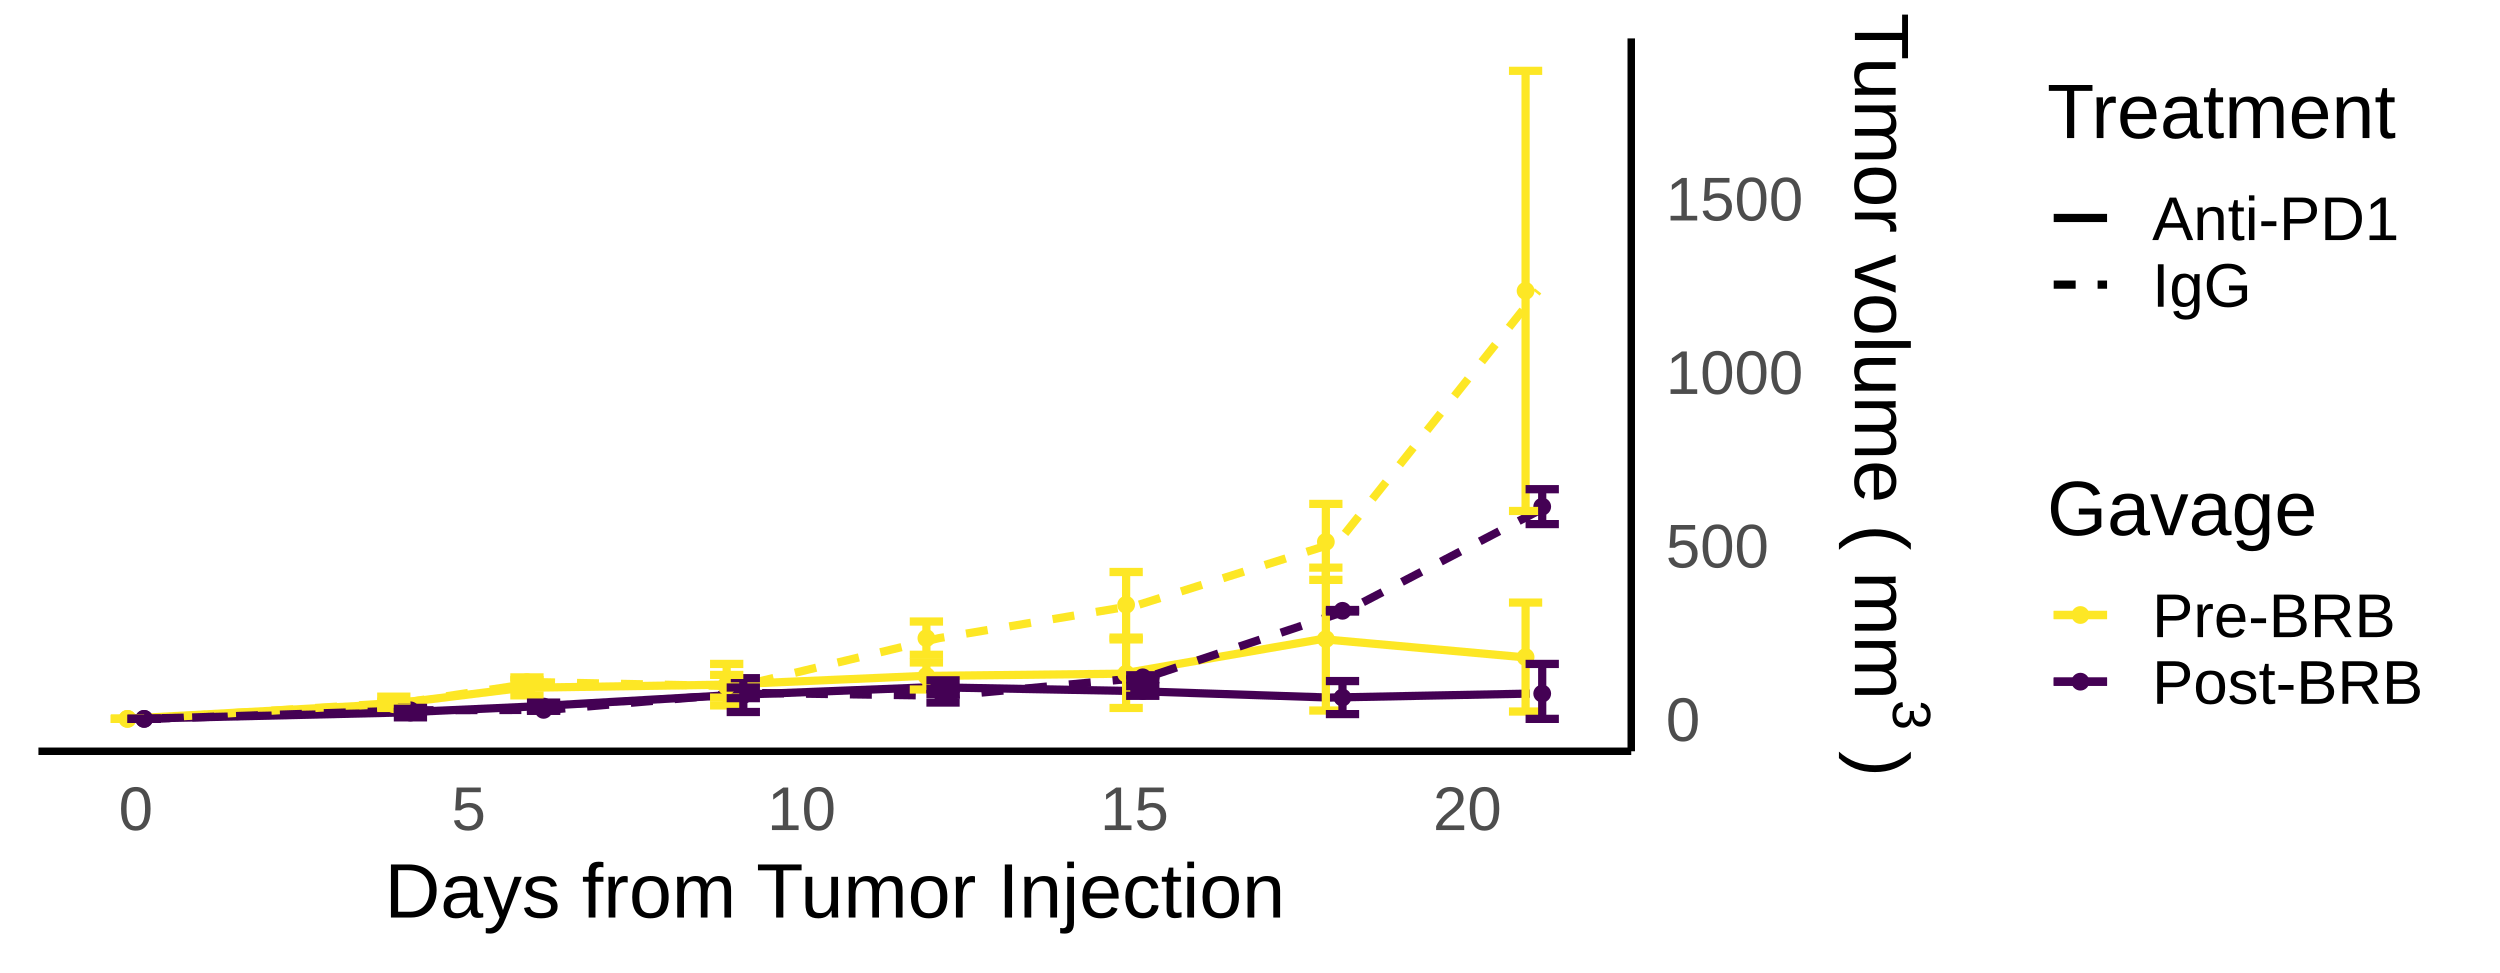
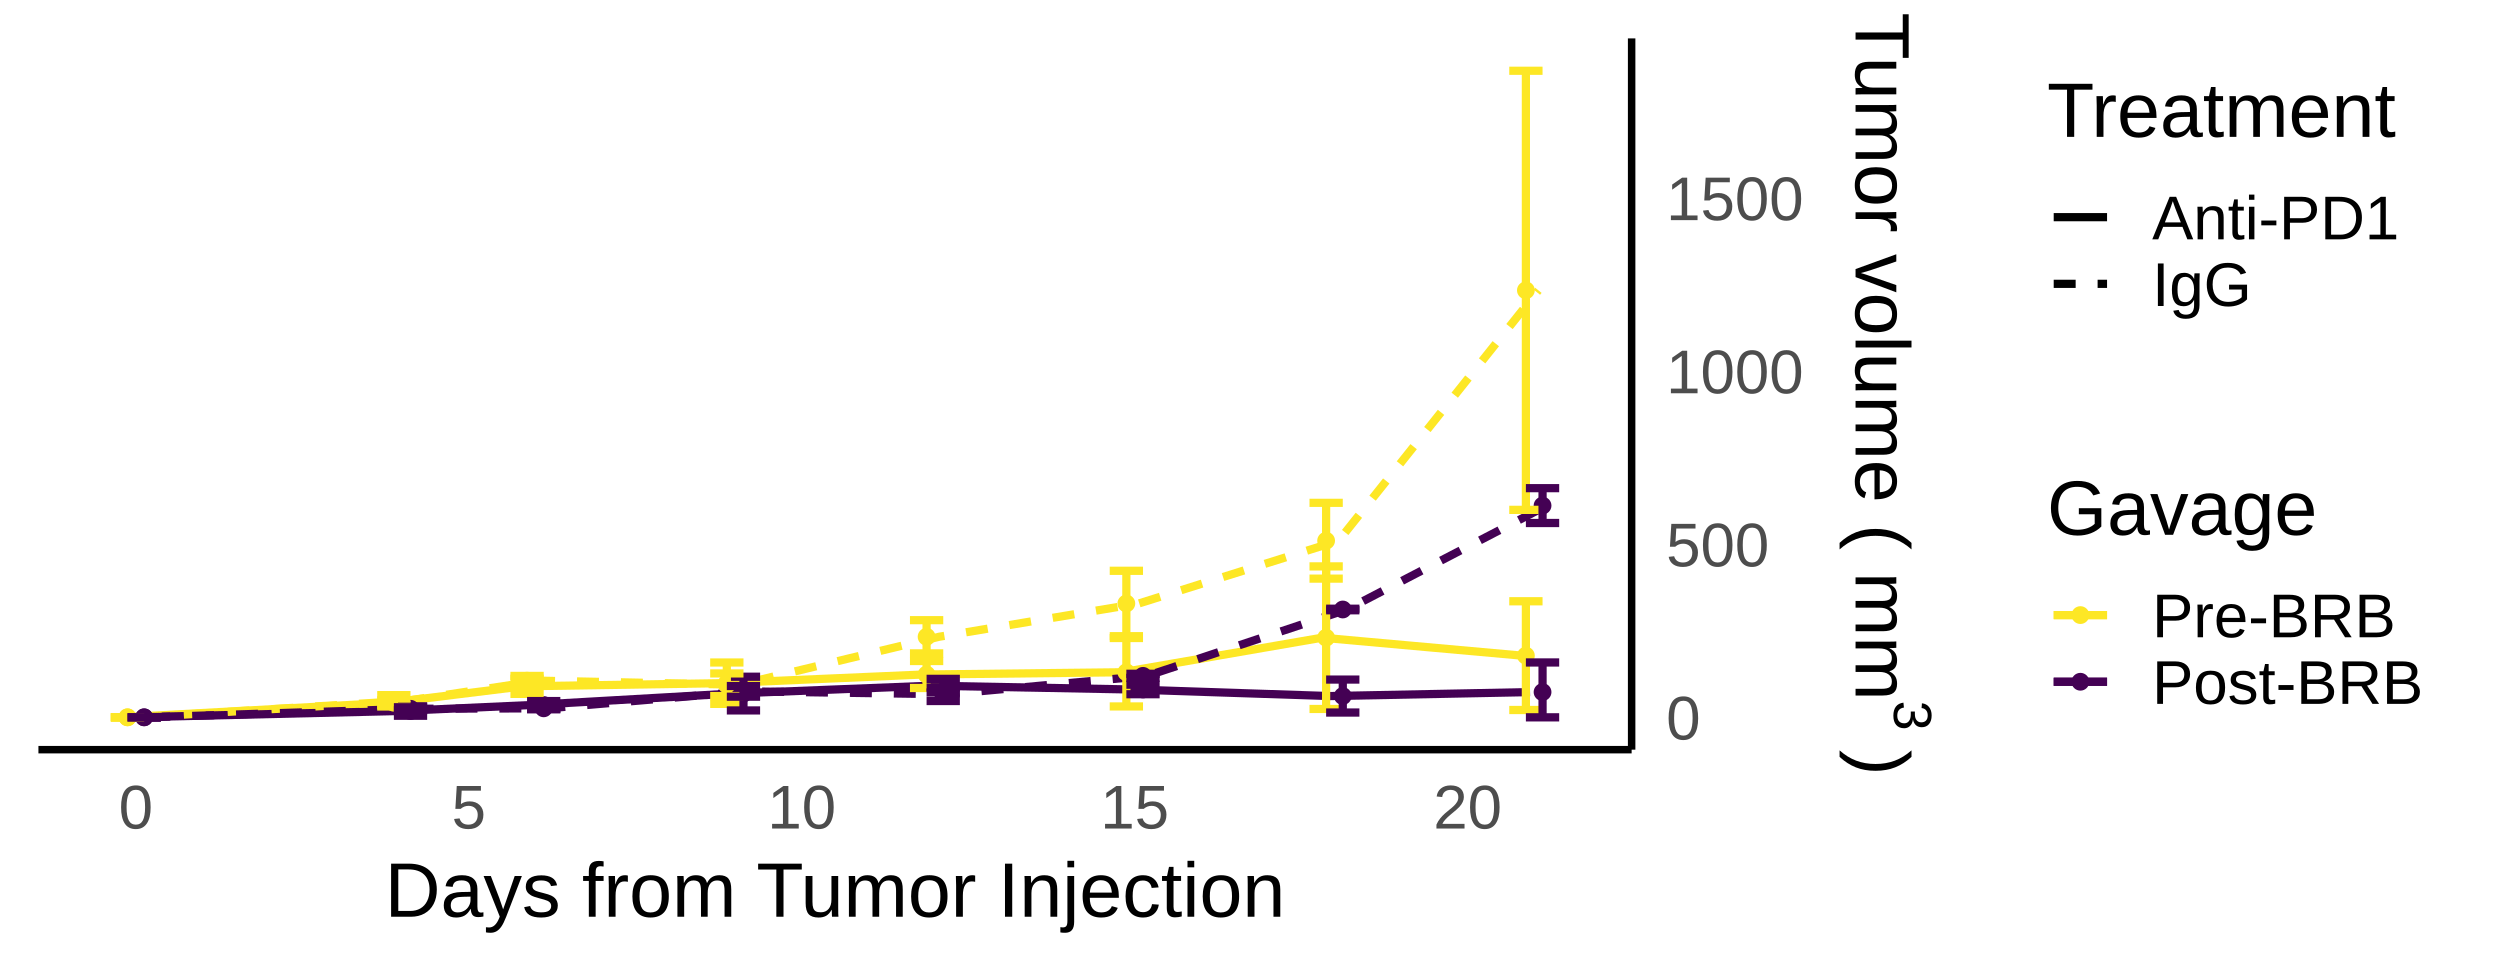
<svg xmlns="http://www.w3.org/2000/svg" class="svglite" width="648.00pt" height="252.00pt" viewBox="0 0 648.00 252.00">
  <defs>
    <style type="text/css">
    .svglite line, .svglite polyline, .svglite polygon, .svglite path, .svglite rect, .svglite circle {
      fill: none;
      stroke: #000000;
      stroke-linecap: round;
      stroke-linejoin: round;
      stroke-miterlimit: 10.00;
    }
    .svglite text {
      white-space: pre;
    }
  </style>
  </defs>
  <rect width="100%" height="100%" style="stroke: none; fill: none;" />
  <defs>
    <clipPath id="cpMC4wMHw2NDguMDB8MC4wMHwyNTIuMDA=">
      <rect x="0.00" y="0.00" width="648.00" height="252.00" />
    </clipPath>
  </defs>
  <g clip-path="url(#cpMC4wMHw2NDguMDB8MC4wMHwyNTIuMDA=)">
</g>
  <defs>
-     <clipPath id="cpOS45Nnw0MjIuODJ8OS45NnwxOTQuNzM=">
-       <rect x="9.96" y="9.96" width="412.86" height="184.77" />
+     <clipPath id="cpOS45Nnw0MjIuOTJ8OS45NnwxOTQuMzE=">
+       <rect x="9.96" y="9.96" width="412.95" height="184.34" />
    </clipPath>
  </defs>
-   <g clip-path="url(#cpOS45Nnw0MjIuODJ8OS45NnwxOTQuNzM=)">
-     <polyline points="31.96,186.33 100.99,182.54 135.50,178.28 187.27,177.47 239.04,175.21 290.81,174.62 342.58,165.65 394.35,170.31 " style="stroke-width: 2.13; stroke: #FDE725; stroke-linecap: butt;" />
-     <polyline points="34.12,186.33 103.15,184.70 137.66,183.14 189.43,180.17 241.20,178.12 292.97,179.10 344.74,180.81 396.51,179.78 " style="stroke-width: 2.13; stroke: #440154; stroke-linecap: butt;" />
-     <polyline points="36.28,186.33 105.30,182.04 139.82,176.82 191.59,177.87 243.36,165.41 295.13,156.76 346.90,140.45 398.67,75.40 " style="stroke-width: 2.13; stroke: #FDE725; stroke-dasharray: 5.69,5.69; stroke-linecap: butt;" />
-     <polyline points="38.44,186.33 107.46,184.11 141.97,184.00 193.74,179.59 245.51,180.34 297.28,175.56 349.05,158.32 400.82,131.32 " style="stroke-width: 2.13; stroke: #440154; stroke-dasharray: 5.69,5.69; stroke-linecap: butt;" />
-     <circle cx="33.04" cy="186.33" r="1.95" style="stroke-width: 0.71; stroke: #FDE725; fill: #FDE725;" />
-     <circle cx="102.07" cy="182.54" r="1.95" style="stroke-width: 0.71; stroke: #FDE725; fill: #FDE725;" />
-     <circle cx="136.58" cy="178.28" r="1.95" style="stroke-width: 0.71; stroke: #FDE725; fill: #FDE725;" />
-     <circle cx="188.35" cy="177.47" r="1.95" style="stroke-width: 0.71; stroke: #FDE725; fill: #FDE725;" />
-     <circle cx="240.12" cy="175.21" r="1.95" style="stroke-width: 0.71; stroke: #FDE725; fill: #FDE725;" />
-     <circle cx="291.89" cy="174.62" r="1.95" style="stroke-width: 0.71; stroke: #FDE725; fill: #FDE725;" />
-     <circle cx="343.66" cy="165.65" r="1.95" style="stroke-width: 0.71; stroke: #FDE725; fill: #FDE725;" />
-     <circle cx="395.43" cy="170.31" r="1.95" style="stroke-width: 0.71; stroke: #FDE725; fill: #FDE725;" />
-     <circle cx="37.36" cy="186.33" r="1.95" style="stroke-width: 0.71; stroke: #440154; fill: #440154;" />
-     <circle cx="106.38" cy="184.70" r="1.95" style="stroke-width: 0.71; stroke: #440154; fill: #440154;" />
-     <circle cx="140.90" cy="183.14" r="1.95" style="stroke-width: 0.71; stroke: #440154; fill: #440154;" />
-     <circle cx="192.67" cy="180.17" r="1.95" style="stroke-width: 0.71; stroke: #440154; fill: #440154;" />
-     <circle cx="244.44" cy="178.12" r="1.95" style="stroke-width: 0.71; stroke: #440154; fill: #440154;" />
-     <circle cx="296.21" cy="179.10" r="1.95" style="stroke-width: 0.71; stroke: #440154; fill: #440154;" />
-     <circle cx="347.97" cy="180.81" r="1.95" style="stroke-width: 0.71; stroke: #440154; fill: #440154;" />
-     <circle cx="399.74" cy="179.78" r="1.95" style="stroke-width: 0.71; stroke: #440154; fill: #440154;" />
-     <circle cx="33.04" cy="186.33" r="1.95" style="stroke-width: 0.71; stroke: #FDE725; fill: #FDE725;" />
-     <circle cx="102.07" cy="182.04" r="1.95" style="stroke-width: 0.71; stroke: #FDE725; fill: #FDE725;" />
-     <circle cx="136.58" cy="176.82" r="1.95" style="stroke-width: 0.71; stroke: #FDE725; fill: #FDE725;" />
-     <circle cx="188.35" cy="177.87" r="1.95" style="stroke-width: 0.71; stroke: #FDE725; fill: #FDE725;" />
-     <circle cx="240.12" cy="165.41" r="1.95" style="stroke-width: 0.71; stroke: #FDE725; fill: #FDE725;" />
-     <circle cx="291.89" cy="156.76" r="1.95" style="stroke-width: 0.71; stroke: #FDE725; fill: #FDE725;" />
-     <circle cx="343.66" cy="140.45" r="1.95" style="stroke-width: 0.71; stroke: #FDE725; fill: #FDE725;" />
-     <circle cx="395.43" cy="75.40" r="1.95" style="stroke-width: 0.71; stroke: #FDE725; fill: #FDE725;" />
-     <circle cx="37.36" cy="186.33" r="1.95" style="stroke-width: 0.71; stroke: #440154; fill: #440154;" />
-     <circle cx="106.38" cy="184.11" r="1.95" style="stroke-width: 0.71; stroke: #440154; fill: #440154;" />
-     <circle cx="140.90" cy="184.00" r="1.95" style="stroke-width: 0.71; stroke: #440154; fill: #440154;" />
-     <circle cx="192.67" cy="179.59" r="1.95" style="stroke-width: 0.71; stroke: #440154; fill: #440154;" />
-     <circle cx="244.44" cy="180.34" r="1.95" style="stroke-width: 0.71; stroke: #440154; fill: #440154;" />
-     <circle cx="296.21" cy="175.56" r="1.95" style="stroke-width: 0.71; stroke: #440154; fill: #440154;" />
-     <circle cx="347.97" cy="158.32" r="1.95" style="stroke-width: 0.71; stroke: #440154; fill: #440154;" />
-     <circle cx="399.74" cy="131.32" r="1.95" style="stroke-width: 0.71; stroke: #440154; fill: #440154;" />
-     <polyline points="28.73,186.33 37.36,186.33 " style="stroke-width: 2.13; stroke: #FDE725; stroke-linecap: butt;" />
-     <polyline points="33.04,186.33 33.04,186.33 " style="stroke-width: 2.13; stroke: #FDE725; stroke-linecap: butt;" />
-     <polyline points="28.73,186.33 37.36,186.33 " style="stroke-width: 2.13; stroke: #FDE725; stroke-linecap: butt;" />
-     <polyline points="97.76,181.89 106.38,181.89 " style="stroke-width: 2.13; stroke: #FDE725; stroke-linecap: butt;" />
-     <polyline points="102.07,181.89 102.07,183.19 " style="stroke-width: 2.13; stroke: #FDE725; stroke-linecap: butt;" />
-     <polyline points="97.76,183.19 106.38,183.19 " style="stroke-width: 2.13; stroke: #FDE725; stroke-linecap: butt;" />
-     <polyline points="132.27,176.31 140.90,176.31 " style="stroke-width: 2.13; stroke: #FDE725; stroke-linecap: butt;" />
-     <polyline points="136.58,176.31 136.58,180.24 " style="stroke-width: 2.13; stroke: #FDE725; stroke-linecap: butt;" />
-     <polyline points="132.27,180.24 140.90,180.24 " style="stroke-width: 2.13; stroke: #FDE725; stroke-linecap: butt;" />
-     <polyline points="184.04,172.09 192.67,172.09 " style="stroke-width: 2.13; stroke: #FDE725; stroke-linecap: butt;" />
-     <polyline points="188.35,172.09 188.35,182.84 " style="stroke-width: 2.13; stroke: #FDE725; stroke-linecap: butt;" />
-     <polyline points="184.04,182.84 192.67,182.84 " style="stroke-width: 2.13; stroke: #FDE725; stroke-linecap: butt;" />
-     <polyline points="235.81,171.71 244.44,171.71 " style="stroke-width: 2.13; stroke: #FDE725; stroke-linecap: butt;" />
-     <polyline points="240.12,171.71 240.12,178.72 " style="stroke-width: 2.13; stroke: #FDE725; stroke-linecap: butt;" />
-     <polyline points="235.81,178.72 244.44,178.72 " style="stroke-width: 2.13; stroke: #FDE725; stroke-linecap: butt;" />
-     <polyline points="287.58,165.74 296.21,165.74 " style="stroke-width: 2.13; stroke: #FDE725; stroke-linecap: butt;" />
-     <polyline points="291.89,165.74 291.89,183.51 " style="stroke-width: 2.13; stroke: #FDE725; stroke-linecap: butt;" />
-     <polyline points="287.58,183.51 296.21,183.51 " style="stroke-width: 2.13; stroke: #FDE725; stroke-linecap: butt;" />
-     <polyline points="339.35,147.13 347.97,147.13 " style="stroke-width: 2.13; stroke: #FDE725; stroke-linecap: butt;" />
-     <polyline points="343.66,147.13 343.66,184.17 " style="stroke-width: 2.13; stroke: #FDE725; stroke-linecap: butt;" />
-     <polyline points="339.35,184.17 347.97,184.17 " style="stroke-width: 2.13; stroke: #FDE725; stroke-linecap: butt;" />
-     <polyline points="391.12,156.19 399.74,156.19 " style="stroke-width: 2.13; stroke: #FDE725; stroke-linecap: butt;" />
-     <polyline points="395.43,156.19 395.43,184.43 " style="stroke-width: 2.13; stroke: #FDE725; stroke-linecap: butt;" />
-     <polyline points="391.12,184.43 399.74,184.43 " style="stroke-width: 2.13; stroke: #FDE725; stroke-linecap: butt;" />
-     <polyline points="33.04,186.33 41.67,186.33 " style="stroke-width: 2.13; stroke: #440154; stroke-linecap: butt;" />
-     <polyline points="37.36,186.33 37.36,186.33 " style="stroke-width: 2.13; stroke: #440154; stroke-linecap: butt;" />
-     <polyline points="33.04,186.33 41.67,186.33 " style="stroke-width: 2.13; stroke: #440154; stroke-linecap: butt;" />
-     <polyline points="102.07,183.47 110.70,183.47 " style="stroke-width: 2.13; stroke: #440154; stroke-linecap: butt;" />
-     <polyline points="106.38,183.47 106.38,185.93 " style="stroke-width: 2.13; stroke: #440154; stroke-linecap: butt;" />
-     <polyline points="102.07,185.93 110.70,185.93 " style="stroke-width: 2.13; stroke: #440154; stroke-linecap: butt;" />
-     <polyline points="136.58,182.10 145.21,182.10 " style="stroke-width: 2.13; stroke: #440154; stroke-linecap: butt;" />
-     <polyline points="140.90,182.10 140.90,184.17 " style="stroke-width: 2.13; stroke: #440154; stroke-linecap: butt;" />
-     <polyline points="136.58,184.17 145.21,184.17 " style="stroke-width: 2.13; stroke: #440154; stroke-linecap: butt;" />
-     <polyline points="188.35,175.79 196.98,175.79 " style="stroke-width: 2.13; stroke: #440154; stroke-linecap: butt;" />
-     <polyline points="192.67,175.79 192.67,184.55 " style="stroke-width: 2.13; stroke: #440154; stroke-linecap: butt;" />
-     <polyline points="188.35,184.55 196.98,184.55 " style="stroke-width: 2.13; stroke: #440154; stroke-linecap: butt;" />
-     <polyline points="240.12,176.34 248.75,176.34 " style="stroke-width: 2.13; stroke: #440154; stroke-linecap: butt;" />
-     <polyline points="244.44,176.34 244.44,179.89 " style="stroke-width: 2.13; stroke: #440154; stroke-linecap: butt;" />
-     <polyline points="240.12,179.89 248.75,179.89 " style="stroke-width: 2.13; stroke: #440154; stroke-linecap: butt;" />
-     <polyline points="291.89,177.86 300.52,177.86 " style="stroke-width: 2.13; stroke: #440154; stroke-linecap: butt;" />
-     <polyline points="296.21,177.86 296.21,180.35 " style="stroke-width: 2.13; stroke: #440154; stroke-linecap: butt;" />
-     <polyline points="291.89,180.35 300.52,180.35 " style="stroke-width: 2.13; stroke: #440154; stroke-linecap: butt;" />
-     <polyline points="343.66,176.53 352.29,176.53 " style="stroke-width: 2.13; stroke: #440154; stroke-linecap: butt;" />
-     <polyline points="347.97,176.53 347.97,185.09 " style="stroke-width: 2.13; stroke: #440154; stroke-linecap: butt;" />
-     <polyline points="343.66,185.09 352.29,185.09 " style="stroke-width: 2.13; stroke: #440154; stroke-linecap: butt;" />
-     <polyline points="395.43,172.09 404.06,172.09 " style="stroke-width: 2.13; stroke: #440154; stroke-linecap: butt;" />
-     <polyline points="399.74,172.09 399.74,186.33 " style="stroke-width: 2.13; stroke: #440154; stroke-linecap: butt;" />
-     <polyline points="395.43,186.33 404.06,186.33 " style="stroke-width: 2.13; stroke: #440154; stroke-linecap: butt;" />
-     <polyline points="28.73,186.33 37.36,186.33 " style="stroke-width: 2.13; stroke: #FDE725; stroke-linecap: butt;" />
-     <polyline points="33.04,186.33 33.04,186.33 " style="stroke-width: 2.13; stroke: #FDE725; stroke-linecap: butt;" />
-     <polyline points="28.73,186.33 37.36,186.33 " style="stroke-width: 2.13; stroke: #FDE725; stroke-linecap: butt;" />
-     <polyline points="97.76,180.57 106.38,180.57 " style="stroke-width: 2.13; stroke: #FDE725; stroke-linecap: butt;" />
-     <polyline points="102.07,180.57 102.07,183.51 " style="stroke-width: 2.13; stroke: #FDE725; stroke-linecap: butt;" />
-     <polyline points="97.76,183.51 106.38,183.51 " style="stroke-width: 2.13; stroke: #FDE725; stroke-linecap: butt;" />
-     <polyline points="132.27,175.58 140.90,175.58 " style="stroke-width: 2.13; stroke: #FDE725; stroke-linecap: butt;" />
-     <polyline points="136.58,175.58 136.58,178.05 " style="stroke-width: 2.13; stroke: #FDE725; stroke-linecap: butt;" />
-     <polyline points="132.27,178.05 140.90,178.05 " style="stroke-width: 2.13; stroke: #FDE725; stroke-linecap: butt;" />
-     <polyline points="184.04,174.93 192.67,174.93 " style="stroke-width: 2.13; stroke: #FDE725; stroke-linecap: butt;" />
-     <polyline points="188.35,174.93 188.35,180.81 " style="stroke-width: 2.13; stroke: #FDE725; stroke-linecap: butt;" />
-     <polyline points="184.04,180.81 192.67,180.81 " style="stroke-width: 2.13; stroke: #FDE725; stroke-linecap: butt;" />
-     <polyline points="235.81,161.10 244.44,161.10 " style="stroke-width: 2.13; stroke: #FDE725; stroke-linecap: butt;" />
-     <polyline points="240.12,161.10 240.12,169.72 " style="stroke-width: 2.13; stroke: #FDE725; stroke-linecap: butt;" />
-     <polyline points="235.81,169.72 244.44,169.72 " style="stroke-width: 2.13; stroke: #FDE725; stroke-linecap: butt;" />
-     <polyline points="287.58,148.26 296.21,148.26 " style="stroke-width: 2.13; stroke: #FDE725; stroke-linecap: butt;" />
-     <polyline points="291.89,148.26 291.89,165.26 " style="stroke-width: 2.13; stroke: #FDE725; stroke-linecap: butt;" />
-     <polyline points="287.58,165.26 296.21,165.26 " style="stroke-width: 2.13; stroke: #FDE725; stroke-linecap: butt;" />
-     <polyline points="339.35,130.61 347.97,130.61 " style="stroke-width: 2.13; stroke: #FDE725; stroke-linecap: butt;" />
-     <polyline points="343.66,130.61 343.66,150.30 " style="stroke-width: 2.13; stroke: #FDE725; stroke-linecap: butt;" />
-     <polyline points="339.35,150.30 347.97,150.30 " style="stroke-width: 2.13; stroke: #FDE725; stroke-linecap: butt;" />
-     <polyline points="391.12,18.36 399.74,18.36 " style="stroke-width: 2.13; stroke: #FDE725; stroke-linecap: butt;" />
-     <polyline points="395.43,18.36 395.43,132.44 " style="stroke-width: 2.13; stroke: #FDE725; stroke-linecap: butt;" />
-     <polyline points="391.12,132.44 399.74,132.44 " style="stroke-width: 2.13; stroke: #FDE725; stroke-linecap: butt;" />
-     <polyline points="33.04,186.33 41.67,186.33 " style="stroke-width: 2.13; stroke: #440154; stroke-linecap: butt;" />
-     <polyline points="37.36,186.33 37.36,186.33 " style="stroke-width: 2.13; stroke: #440154; stroke-linecap: butt;" />
-     <polyline points="33.04,186.33 41.67,186.33 " style="stroke-width: 2.13; stroke: #440154; stroke-linecap: butt;" />
-     <polyline points="102.07,183.71 110.70,183.71 " style="stroke-width: 2.13; stroke: #440154; stroke-linecap: butt;" />
-     <polyline points="106.38,183.71 106.38,184.51 " style="stroke-width: 2.13; stroke: #440154; stroke-linecap: butt;" />
-     <polyline points="102.07,184.51 110.70,184.51 " style="stroke-width: 2.13; stroke: #440154; stroke-linecap: butt;" />
-     <polyline points="136.58,183.76 145.21,183.76 " style="stroke-width: 2.13; stroke: #440154; stroke-linecap: butt;" />
-     <polyline points="140.90,183.76 140.90,184.24 " style="stroke-width: 2.13; stroke: #440154; stroke-linecap: butt;" />
-     <polyline points="136.58,184.24 145.21,184.24 " style="stroke-width: 2.13; stroke: #440154; stroke-linecap: butt;" />
-     <polyline points="188.35,178.21 196.98,178.21 " style="stroke-width: 2.13; stroke: #440154; stroke-linecap: butt;" />
-     <polyline points="192.67,178.21 192.67,180.97 " style="stroke-width: 2.13; stroke: #440154; stroke-linecap: butt;" />
-     <polyline points="188.35,180.97 196.98,180.97 " style="stroke-width: 2.13; stroke: #440154; stroke-linecap: butt;" />
-     <polyline points="240.12,178.59 248.75,178.59 " style="stroke-width: 2.13; stroke: #440154; stroke-linecap: butt;" />
-     <polyline points="244.44,178.59 244.44,182.10 " style="stroke-width: 2.13; stroke: #440154; stroke-linecap: butt;" />
-     <polyline points="240.12,182.10 248.75,182.10 " style="stroke-width: 2.13; stroke: #440154; stroke-linecap: butt;" />
-     <polyline points="291.89,175.03 300.52,175.03 " style="stroke-width: 2.13; stroke: #440154; stroke-linecap: butt;" />
-     <polyline points="296.21,175.03 296.21,176.09 " style="stroke-width: 2.13; stroke: #440154; stroke-linecap: butt;" />
-     <polyline points="291.89,176.09 300.52,176.09 " style="stroke-width: 2.13; stroke: #440154; stroke-linecap: butt;" />
-     <polyline points="343.66,158.11 352.29,158.11 " style="stroke-width: 2.13; stroke: #440154; stroke-linecap: butt;" />
-     <polyline points="347.97,158.11 347.97,158.52 " style="stroke-width: 2.13; stroke: #440154; stroke-linecap: butt;" />
-     <polyline points="343.66,158.52 352.29,158.52 " style="stroke-width: 2.13; stroke: #440154; stroke-linecap: butt;" />
-     <polyline points="395.43,126.80 404.06,126.80 " style="stroke-width: 2.13; stroke: #440154; stroke-linecap: butt;" />
-     <polyline points="399.74,126.80 399.74,135.85 " style="stroke-width: 2.13; stroke: #440154; stroke-linecap: butt;" />
-     <polyline points="395.43,135.85 404.06,135.85 " style="stroke-width: 2.13; stroke: #440154; stroke-linecap: butt;" />
+   <g clip-path="url(#cpOS45Nnw0MjIuOTJ8OS45NnwxOTQuMzE=)">
+     <polyline points="31.97,185.93 101.01,182.15 135.53,177.89 187.31,177.08 239.09,174.84 290.87,174.25 342.66,165.29 394.44,169.94 " style="stroke-width: 2.13; stroke: #FDE725; stroke-linecap: butt;" />
+     <polyline points="34.13,185.93 103.17,184.30 137.69,182.74 189.47,179.78 241.25,177.73 293.03,178.71 344.81,180.42 396.59,179.39 " style="stroke-width: 2.13; stroke: #440154; stroke-linecap: butt;" />
+     <polyline points="36.28,185.93 105.33,181.65 139.85,176.43 191.63,177.48 243.41,165.05 295.19,156.42 346.97,140.15 398.75,75.25 " style="stroke-width: 2.13; stroke: #FDE725; stroke-dasharray: 5.69,5.69; stroke-linecap: butt;" />
+     <polyline points="38.44,185.93 107.48,183.71 142.00,183.60 193.78,179.20 245.57,179.95 297.35,175.18 349.13,157.98 400.91,131.05 " style="stroke-width: 2.13; stroke: #440154; stroke-dasharray: 5.69,5.69; stroke-linecap: butt;" />
+     <circle cx="33.05" cy="185.93" r="1.95" style="stroke-width: 0.71; stroke: #FDE725; fill: #FDE725;" />
+     <circle cx="102.09" cy="182.15" r="1.95" style="stroke-width: 0.71; stroke: #FDE725; fill: #FDE725;" />
+     <circle cx="136.61" cy="177.89" r="1.95" style="stroke-width: 0.71; stroke: #FDE725; fill: #FDE725;" />
+     <circle cx="188.39" cy="177.08" r="1.95" style="stroke-width: 0.71; stroke: #FDE725; fill: #FDE725;" />
+     <circle cx="240.17" cy="174.84" r="1.95" style="stroke-width: 0.71; stroke: #FDE725; fill: #FDE725;" />
+     <circle cx="291.95" cy="174.25" r="1.95" style="stroke-width: 0.71; stroke: #FDE725; fill: #FDE725;" />
+     <circle cx="343.73" cy="165.29" r="1.95" style="stroke-width: 0.71; stroke: #FDE725; fill: #FDE725;" />
+     <circle cx="395.51" cy="169.94" r="1.95" style="stroke-width: 0.71; stroke: #FDE725; fill: #FDE725;" />
+     <circle cx="37.36" cy="185.93" r="1.95" style="stroke-width: 0.71; stroke: #440154; fill: #440154;" />
+     <circle cx="106.40" cy="184.30" r="1.95" style="stroke-width: 0.71; stroke: #440154; fill: #440154;" />
+     <circle cx="140.93" cy="182.74" r="1.95" style="stroke-width: 0.71; stroke: #440154; fill: #440154;" />
+     <circle cx="192.71" cy="179.78" r="1.95" style="stroke-width: 0.71; stroke: #440154; fill: #440154;" />
+     <circle cx="244.49" cy="177.73" r="1.95" style="stroke-width: 0.71; stroke: #440154; fill: #440154;" />
+     <circle cx="296.27" cy="178.71" r="1.95" style="stroke-width: 0.71; stroke: #440154; fill: #440154;" />
+     <circle cx="348.05" cy="180.42" r="1.95" style="stroke-width: 0.71; stroke: #440154; fill: #440154;" />
+     <circle cx="399.83" cy="179.39" r="1.95" style="stroke-width: 0.71; stroke: #440154; fill: #440154;" />
+     <circle cx="33.05" cy="185.93" r="1.95" style="stroke-width: 0.71; stroke: #FDE725; fill: #FDE725;" />
+     <circle cx="102.09" cy="181.65" r="1.95" style="stroke-width: 0.71; stroke: #FDE725; fill: #FDE725;" />
+     <circle cx="136.61" cy="176.43" r="1.95" style="stroke-width: 0.71; stroke: #FDE725; fill: #FDE725;" />
+     <circle cx="188.39" cy="177.48" r="1.95" style="stroke-width: 0.71; stroke: #FDE725; fill: #FDE725;" />
+     <circle cx="240.17" cy="165.05" r="1.95" style="stroke-width: 0.71; stroke: #FDE725; fill: #FDE725;" />
+     <circle cx="291.95" cy="156.42" r="1.95" style="stroke-width: 0.71; stroke: #FDE725; fill: #FDE725;" />
+     <circle cx="343.73" cy="140.15" r="1.95" style="stroke-width: 0.71; stroke: #FDE725; fill: #FDE725;" />
+     <circle cx="395.51" cy="75.25" r="1.95" style="stroke-width: 0.71; stroke: #FDE725; fill: #FDE725;" />
+     <circle cx="37.36" cy="185.93" r="1.95" style="stroke-width: 0.71; stroke: #440154; fill: #440154;" />
+     <circle cx="106.40" cy="183.71" r="1.95" style="stroke-width: 0.71; stroke: #440154; fill: #440154;" />
+     <circle cx="140.93" cy="183.60" r="1.95" style="stroke-width: 0.71; stroke: #440154; fill: #440154;" />
+     <circle cx="192.71" cy="179.20" r="1.95" style="stroke-width: 0.71; stroke: #440154; fill: #440154;" />
+     <circle cx="244.49" cy="179.95" r="1.95" style="stroke-width: 0.71; stroke: #440154; fill: #440154;" />
+     <circle cx="296.27" cy="175.18" r="1.95" style="stroke-width: 0.71; stroke: #440154; fill: #440154;" />
+     <circle cx="348.05" cy="157.98" r="1.95" style="stroke-width: 0.71; stroke: #440154; fill: #440154;" />
+     <circle cx="399.83" cy="131.05" r="1.95" style="stroke-width: 0.71; stroke: #440154; fill: #440154;" />
+     <polyline points="28.73,185.93 37.36,185.93 " style="stroke-width: 2.13; stroke: #FDE725; stroke-linecap: butt;" />
+     <polyline points="33.05,185.93 33.05,185.93 " style="stroke-width: 2.13; stroke: #FDE725; stroke-linecap: butt;" />
+     <polyline points="28.73,185.93 37.36,185.93 " style="stroke-width: 2.13; stroke: #FDE725; stroke-linecap: butt;" />
+     <polyline points="97.77,181.50 106.40,181.50 " style="stroke-width: 2.13; stroke: #FDE725; stroke-linecap: butt;" />
+     <polyline points="102.09,181.50 102.09,182.79 " style="stroke-width: 2.13; stroke: #FDE725; stroke-linecap: butt;" />
+     <polyline points="97.77,182.79 106.40,182.79 " style="stroke-width: 2.13; stroke: #FDE725; stroke-linecap: butt;" />
+     <polyline points="132.30,175.93 140.93,175.93 " style="stroke-width: 2.13; stroke: #FDE725; stroke-linecap: butt;" />
+     <polyline points="136.61,175.93 136.61,179.85 " style="stroke-width: 2.13; stroke: #FDE725; stroke-linecap: butt;" />
+     <polyline points="132.30,179.85 140.93,179.85 " style="stroke-width: 2.13; stroke: #FDE725; stroke-linecap: butt;" />
+     <polyline points="184.08,171.72 192.71,171.72 " style="stroke-width: 2.13; stroke: #FDE725; stroke-linecap: butt;" />
+     <polyline points="188.39,171.72 188.39,182.44 " style="stroke-width: 2.13; stroke: #FDE725; stroke-linecap: butt;" />
+     <polyline points="184.08,182.44 192.71,182.44 " style="stroke-width: 2.13; stroke: #FDE725; stroke-linecap: butt;" />
+     <polyline points="235.86,171.34 244.49,171.34 " style="stroke-width: 2.13; stroke: #FDE725; stroke-linecap: butt;" />
+     <polyline points="240.17,171.34 240.17,178.33 " style="stroke-width: 2.13; stroke: #FDE725; stroke-linecap: butt;" />
+     <polyline points="235.86,178.33 244.49,178.33 " style="stroke-width: 2.13; stroke: #FDE725; stroke-linecap: butt;" />
+     <polyline points="287.64,165.38 296.27,165.38 " style="stroke-width: 2.13; stroke: #FDE725; stroke-linecap: butt;" />
+     <polyline points="291.95,165.38 291.95,183.11 " style="stroke-width: 2.13; stroke: #FDE725; stroke-linecap: butt;" />
+     <polyline points="287.64,183.11 296.27,183.11 " style="stroke-width: 2.13; stroke: #FDE725; stroke-linecap: butt;" />
+     <polyline points="339.42,146.81 348.05,146.81 " style="stroke-width: 2.13; stroke: #FDE725; stroke-linecap: butt;" />
+     <polyline points="343.73,146.81 343.73,183.77 " style="stroke-width: 2.13; stroke: #FDE725; stroke-linecap: butt;" />
+     <polyline points="339.42,183.77 348.05,183.77 " style="stroke-width: 2.13; stroke: #FDE725; stroke-linecap: butt;" />
+     <polyline points="391.20,155.85 399.83,155.85 " style="stroke-width: 2.13; stroke: #FDE725; stroke-linecap: butt;" />
+     <polyline points="395.51,155.85 395.51,184.03 " style="stroke-width: 2.13; stroke: #FDE725; stroke-linecap: butt;" />
+     <polyline points="391.20,184.03 399.83,184.03 " style="stroke-width: 2.13; stroke: #FDE725; stroke-linecap: butt;" />
+     <polyline points="33.05,185.93 41.68,185.93 " style="stroke-width: 2.13; stroke: #440154; stroke-linecap: butt;" />
+     <polyline points="37.36,185.93 37.36,185.93 " style="stroke-width: 2.13; stroke: #440154; stroke-linecap: butt;" />
+     <polyline points="33.05,185.93 41.68,185.93 " style="stroke-width: 2.13; stroke: #440154; stroke-linecap: butt;" />
+     <polyline points="102.09,183.07 110.72,183.07 " style="stroke-width: 2.13; stroke: #440154; stroke-linecap: butt;" />
+     <polyline points="106.40,183.07 106.40,185.52 " style="stroke-width: 2.13; stroke: #440154; stroke-linecap: butt;" />
+     <polyline points="102.09,185.52 110.72,185.52 " style="stroke-width: 2.13; stroke: #440154; stroke-linecap: butt;" />
+     <polyline points="136.61,181.71 145.24,181.71 " style="stroke-width: 2.13; stroke: #440154; stroke-linecap: butt;" />
+     <polyline points="140.93,181.71 140.93,183.77 " style="stroke-width: 2.13; stroke: #440154; stroke-linecap: butt;" />
+     <polyline points="136.61,183.77 145.24,183.77 " style="stroke-width: 2.13; stroke: #440154; stroke-linecap: butt;" />
+     <polyline points="188.39,175.41 197.02,175.41 " style="stroke-width: 2.13; stroke: #440154; stroke-linecap: butt;" />
+     <polyline points="192.71,175.41 192.71,184.15 " style="stroke-width: 2.13; stroke: #440154; stroke-linecap: butt;" />
+     <polyline points="188.39,184.15 197.02,184.15 " style="stroke-width: 2.13; stroke: #440154; stroke-linecap: butt;" />
+     <polyline points="240.17,175.96 248.80,175.96 " style="stroke-width: 2.13; stroke: #440154; stroke-linecap: butt;" />
+     <polyline points="244.49,175.96 244.49,179.50 " style="stroke-width: 2.13; stroke: #440154; stroke-linecap: butt;" />
+     <polyline points="240.17,179.50 248.80,179.50 " style="stroke-width: 2.13; stroke: #440154; stroke-linecap: butt;" />
+     <polyline points="291.95,177.47 300.58,177.47 " style="stroke-width: 2.13; stroke: #440154; stroke-linecap: butt;" />
+     <polyline points="296.27,177.47 296.27,179.95 " style="stroke-width: 2.13; stroke: #440154; stroke-linecap: butt;" />
+     <polyline points="291.95,179.95 300.58,179.95 " style="stroke-width: 2.13; stroke: #440154; stroke-linecap: butt;" />
+     <polyline points="343.73,176.14 352.36,176.14 " style="stroke-width: 2.13; stroke: #440154; stroke-linecap: butt;" />
+     <polyline points="348.05,176.14 348.05,184.69 " style="stroke-width: 2.13; stroke: #440154; stroke-linecap: butt;" />
+     <polyline points="343.73,184.69 352.36,184.69 " style="stroke-width: 2.13; stroke: #440154; stroke-linecap: butt;" />
+     <polyline points="395.51,171.71 404.14,171.71 " style="stroke-width: 2.13; stroke: #440154; stroke-linecap: butt;" />
+     <polyline points="399.83,171.71 399.83,185.93 " style="stroke-width: 2.13; stroke: #440154; stroke-linecap: butt;" />
+     <polyline points="395.51,185.93 404.14,185.93 " style="stroke-width: 2.13; stroke: #440154; stroke-linecap: butt;" />
+     <polyline points="28.73,185.93 37.36,185.93 " style="stroke-width: 2.13; stroke: #FDE725; stroke-linecap: butt;" />
+     <polyline points="33.05,185.93 33.05,185.93 " style="stroke-width: 2.13; stroke: #FDE725; stroke-linecap: butt;" />
+     <polyline points="28.73,185.93 37.36,185.93 " style="stroke-width: 2.13; stroke: #FDE725; stroke-linecap: butt;" />
+     <polyline points="97.77,180.18 106.40,180.18 " style="stroke-width: 2.13; stroke: #FDE725; stroke-linecap: butt;" />
+     <polyline points="102.09,180.18 102.09,183.12 " style="stroke-width: 2.13; stroke: #FDE725; stroke-linecap: butt;" />
+     <polyline points="97.77,183.12 106.40,183.12 " style="stroke-width: 2.13; stroke: #FDE725; stroke-linecap: butt;" />
+     <polyline points="132.30,175.20 140.93,175.20 " style="stroke-width: 2.13; stroke: #FDE725; stroke-linecap: butt;" />
+     <polyline points="136.61,175.20 136.61,177.66 " style="stroke-width: 2.13; stroke: #FDE725; stroke-linecap: butt;" />
+     <polyline points="132.30,177.66 140.93,177.66 " style="stroke-width: 2.13; stroke: #FDE725; stroke-linecap: butt;" />
+     <polyline points="184.08,174.55 192.71,174.55 " style="stroke-width: 2.13; stroke: #FDE725; stroke-linecap: butt;" />
+     <polyline points="188.39,174.55 188.39,180.42 " style="stroke-width: 2.13; stroke: #FDE725; stroke-linecap: butt;" />
+     <polyline points="184.08,180.42 192.71,180.42 " style="stroke-width: 2.13; stroke: #FDE725; stroke-linecap: butt;" />
+     <polyline points="235.86,160.75 244.49,160.75 " style="stroke-width: 2.13; stroke: #FDE725; stroke-linecap: butt;" />
+     <polyline points="240.17,160.75 240.17,169.36 " style="stroke-width: 2.13; stroke: #FDE725; stroke-linecap: butt;" />
+     <polyline points="235.86,169.36 244.49,169.36 " style="stroke-width: 2.13; stroke: #FDE725; stroke-linecap: butt;" />
+     <polyline points="287.64,147.95 296.27,147.95 " style="stroke-width: 2.13; stroke: #FDE725; stroke-linecap: butt;" />
+     <polyline points="291.95,147.95 291.95,164.90 " style="stroke-width: 2.13; stroke: #FDE725; stroke-linecap: butt;" />
+     <polyline points="287.64,164.90 296.27,164.90 " style="stroke-width: 2.13; stroke: #FDE725; stroke-linecap: butt;" />
+     <polyline points="339.42,130.33 348.05,130.33 " style="stroke-width: 2.13; stroke: #FDE725; stroke-linecap: butt;" />
+     <polyline points="343.73,130.33 343.73,149.98 " style="stroke-width: 2.13; stroke: #FDE725; stroke-linecap: butt;" />
+     <polyline points="339.42,149.98 348.05,149.98 " style="stroke-width: 2.13; stroke: #FDE725; stroke-linecap: butt;" />
+     <polyline points="391.20,18.34 399.83,18.34 " style="stroke-width: 2.13; stroke: #FDE725; stroke-linecap: butt;" />
+     <polyline points="395.51,18.34 395.51,132.16 " style="stroke-width: 2.13; stroke: #FDE725; stroke-linecap: butt;" />
+     <polyline points="391.20,132.16 399.83,132.16 " style="stroke-width: 2.13; stroke: #FDE725; stroke-linecap: butt;" />
+     <polyline points="33.05,185.93 41.68,185.93 " style="stroke-width: 2.13; stroke: #440154; stroke-linecap: butt;" />
+     <polyline points="37.36,185.93 37.36,185.93 " style="stroke-width: 2.13; stroke: #440154; stroke-linecap: butt;" />
+     <polyline points="33.05,185.93 41.68,185.93 " style="stroke-width: 2.13; stroke: #440154; stroke-linecap: butt;" />
+     <polyline points="102.09,183.31 110.72,183.31 " style="stroke-width: 2.13; stroke: #440154; stroke-linecap: butt;" />
+     <polyline points="106.40,183.31 106.40,184.11 " style="stroke-width: 2.13; stroke: #440154; stroke-linecap: butt;" />
+     <polyline points="102.09,184.11 110.72,184.11 " style="stroke-width: 2.13; stroke: #440154; stroke-linecap: butt;" />
+     <polyline points="136.61,183.36 145.24,183.36 " style="stroke-width: 2.13; stroke: #440154; stroke-linecap: butt;" />
+     <polyline points="140.93,183.36 140.93,183.84 " style="stroke-width: 2.13; stroke: #440154; stroke-linecap: butt;" />
+     <polyline points="136.61,183.84 145.24,183.84 " style="stroke-width: 2.13; stroke: #440154; stroke-linecap: butt;" />
+     <polyline points="188.39,177.82 197.02,177.82 " style="stroke-width: 2.13; stroke: #440154; stroke-linecap: butt;" />
+     <polyline points="192.71,177.82 192.71,180.58 " style="stroke-width: 2.13; stroke: #440154; stroke-linecap: butt;" />
+     <polyline points="188.39,180.58 197.02,180.58 " style="stroke-width: 2.13; stroke: #440154; stroke-linecap: butt;" />
+     <polyline points="240.17,178.20 248.80,178.20 " style="stroke-width: 2.13; stroke: #440154; stroke-linecap: butt;" />
+     <polyline points="244.49,178.20 244.49,181.70 " style="stroke-width: 2.13; stroke: #440154; stroke-linecap: butt;" />
+     <polyline points="240.17,181.70 248.80,181.70 " style="stroke-width: 2.13; stroke: #440154; stroke-linecap: butt;" />
+     <polyline points="291.95,174.65 300.58,174.65 " style="stroke-width: 2.13; stroke: #440154; stroke-linecap: butt;" />
+     <polyline points="296.27,174.65 296.27,175.70 " style="stroke-width: 2.13; stroke: #440154; stroke-linecap: butt;" />
+     <polyline points="291.95,175.70 300.58,175.70 " style="stroke-width: 2.13; stroke: #440154; stroke-linecap: butt;" />
+     <polyline points="343.73,157.77 352.36,157.77 " style="stroke-width: 2.13; stroke: #440154; stroke-linecap: butt;" />
+     <polyline points="348.05,157.77 348.05,158.18 " style="stroke-width: 2.13; stroke: #440154; stroke-linecap: butt;" />
+     <polyline points="343.73,158.18 352.36,158.18 " style="stroke-width: 2.13; stroke: #440154; stroke-linecap: butt;" />
+     <polyline points="395.51,126.53 404.14,126.53 " style="stroke-width: 2.13; stroke: #440154; stroke-linecap: butt;" />
+     <polyline points="399.83,126.53 399.83,135.56 " style="stroke-width: 2.13; stroke: #440154; stroke-linecap: butt;" />
+     <polyline points="395.51,135.56 404.14,135.56 " style="stroke-width: 2.13; stroke: #440154; stroke-linecap: butt;" />
  </g>
  <g clip-path="url(#cpMC4wMHw2NDguMDB8MC4wMHwyNTIuMDA=)">
-     <polyline points="422.82,194.73 422.82,9.96 " style="stroke-width: 1.94; stroke-linecap: butt;" />
-     <text x="431.79" y="192.06" style="font-size: 16.00px;fill: #4D4D4D; font-family: &quot;Arial&quot;;" textLength="8.90px" lengthAdjust="spacingAndGlyphs">0</text>
-     <text x="431.79" y="147.09" style="font-size: 16.00px;fill: #4D4D4D; font-family: &quot;Arial&quot;;" textLength="26.70px" lengthAdjust="spacingAndGlyphs">500</text>
-     <text x="431.79" y="102.11" style="font-size: 16.00px;fill: #4D4D4D; font-family: &quot;Arial&quot;;" textLength="35.60px" lengthAdjust="spacingAndGlyphs">1000</text>
-     <text x="431.79" y="57.14" style="font-size: 16.00px;fill: #4D4D4D; font-family: &quot;Arial&quot;;" textLength="35.60px" lengthAdjust="spacingAndGlyphs">1500</text>
-     <polyline points="9.96,194.73 422.82,194.73 " style="stroke-width: 1.94; stroke-linecap: butt;" />
-     <text x="35.20" y="215.15" text-anchor="middle" style="font-size: 16.00px;fill: #4D4D4D; font-family: &quot;Arial&quot;;" textLength="8.90px" lengthAdjust="spacingAndGlyphs">0</text>
-     <text x="121.48" y="215.15" text-anchor="middle" style="font-size: 16.00px;fill: #4D4D4D; font-family: &quot;Arial&quot;;" textLength="8.90px" lengthAdjust="spacingAndGlyphs">5</text>
-     <text x="207.77" y="215.15" text-anchor="middle" style="font-size: 16.00px;fill: #4D4D4D; font-family: &quot;Arial&quot;;" textLength="17.80px" lengthAdjust="spacingAndGlyphs">10</text>
-     <text x="294.05" y="215.15" text-anchor="middle" style="font-size: 16.00px;fill: #4D4D4D; font-family: &quot;Arial&quot;;" textLength="17.80px" lengthAdjust="spacingAndGlyphs">15</text>
-     <text x="380.33" y="215.15" text-anchor="middle" style="font-size: 16.00px;fill: #4D4D4D; font-family: &quot;Arial&quot;;" textLength="17.80px" lengthAdjust="spacingAndGlyphs">20</text>
-     <text x="216.39" y="237.83" text-anchor="middle" style="font-size: 20.00px; font-family: &quot;Arial&quot;;" textLength="233.43px" lengthAdjust="spacingAndGlyphs">Days from Tumor Injection</text>
-     <text transform="translate(480.79,3.34) rotate(90)" style="font-size: 20.00px; font-family: &quot;Arial&quot;;" textLength="139.30px" lengthAdjust="spacingAndGlyphs">Tumor volume (</text>
-     <text transform="translate(480.79,142.63) rotate(90)" style="font-size: 20.00px; font-family: &quot;Arial&quot;;" textLength="5.48px" lengthAdjust="spacingAndGlyphs"> </text>
-     <text transform="translate(480.79,148.11) rotate(90)" style="font-size: 20.00px; font-family: &quot;Arial&quot;;" textLength="16.66px" lengthAdjust="spacingAndGlyphs">m</text>
-     <text transform="translate(480.79,164.77) rotate(90)" style="font-size: 20.00px; font-family: &quot;Arial&quot;;" textLength="16.66px" lengthAdjust="spacingAndGlyphs">m</text>
-     <text transform="translate(490.65,181.44) rotate(90)" style="font-size: 14.00px; font-family: &quot;Arial&quot;;" textLength="7.78px" lengthAdjust="spacingAndGlyphs">3</text>
-     <text transform="translate(480.79,189.22) rotate(90)" style="font-size: 20.00px; font-family: &quot;Arial&quot;;" textLength="5.48px" lengthAdjust="spacingAndGlyphs"> </text>
-     <text transform="translate(480.79,194.70) rotate(90)" style="font-size: 20.00px; font-family: &quot;Arial&quot;;" textLength="6.66px" lengthAdjust="spacingAndGlyphs">)</text>
-     <text x="530.60" y="35.79" style="font-size: 20.00px; font-family: &quot;Arial&quot;;" textLength="90.41px" lengthAdjust="spacingAndGlyphs">Treatment</text>
-     <line x1="532.32" y1="56.50" x2="546.15" y2="56.50" style="stroke-width: 2.13; stroke-linecap: butt;" />
-     <line x1="532.32" y1="73.78" x2="546.15" y2="73.78" style="stroke-width: 2.13; stroke-dasharray: 5.69,5.69; stroke-linecap: butt;" />
-     <text x="557.84" y="62.23" style="font-size: 16.00px; font-family: &quot;Arial&quot;;" textLength="64.02px" lengthAdjust="spacingAndGlyphs">Anti-PD1</text>
-     <text x="557.84" y="79.51" style="font-size: 16.00px; font-family: &quot;Arial&quot;;" textLength="25.78px" lengthAdjust="spacingAndGlyphs">IgG</text>
-     <text x="530.60" y="138.70" style="font-size: 20.00px; font-family: &quot;Arial&quot;;" textLength="70.06px" lengthAdjust="spacingAndGlyphs">Gavage</text>
-     <line x1="532.32" y1="159.41" x2="546.15" y2="159.41" style="stroke-width: 2.13; stroke: #FDE725; stroke-linecap: butt;" />
-     <circle cx="539.24" cy="159.41" r="1.95" style="stroke-width: 0.71; stroke: #FDE725; fill: #FDE725;" />
-     <line x1="532.32" y1="159.41" x2="546.15" y2="159.41" style="stroke-width: 2.13; stroke: #FDE725; stroke-linecap: butt;" />
-     <line x1="532.32" y1="176.69" x2="546.15" y2="176.69" style="stroke-width: 2.13; stroke: #440154; stroke-linecap: butt;" />
-     <circle cx="539.24" cy="176.69" r="1.95" style="stroke-width: 0.71; stroke: #440154; fill: #440154;" />
-     <line x1="532.32" y1="176.69" x2="546.15" y2="176.69" style="stroke-width: 2.13; stroke: #440154; stroke-linecap: butt;" />
-     <text x="557.84" y="165.14" style="font-size: 16.00px; font-family: &quot;Arial&quot;;" textLength="63.12px" lengthAdjust="spacingAndGlyphs">Pre-BRB</text>
-     <text x="557.84" y="182.42" style="font-size: 16.00px; font-family: &quot;Arial&quot;;" textLength="70.24px" lengthAdjust="spacingAndGlyphs">Post-BRB</text>
+     <polyline points="422.92,194.31 422.92,9.96 " style="stroke-width: 1.94; stroke-linecap: butt;" />
+     <text x="431.88" y="191.67" style="font-size: 16.00px;fill: #4D4D4D; font-family: &quot;Arial&quot;;" textLength="8.90px" lengthAdjust="spacingAndGlyphs">0</text>
+     <text x="431.88" y="146.80" style="font-size: 16.00px;fill: #4D4D4D; font-family: &quot;Arial&quot;;" textLength="26.70px" lengthAdjust="spacingAndGlyphs">500</text>
+     <text x="431.88" y="101.93" style="font-size: 16.00px;fill: #4D4D4D; font-family: &quot;Arial&quot;;" textLength="35.60px" lengthAdjust="spacingAndGlyphs">1000</text>
+     <text x="431.88" y="57.06" style="font-size: 16.00px;fill: #4D4D4D; font-family: &quot;Arial&quot;;" textLength="35.60px" lengthAdjust="spacingAndGlyphs">1500</text>
+     <polyline points="9.96,194.31 422.92,194.31 " style="stroke-width: 1.94; stroke-linecap: butt;" />
+     <text x="35.21" y="214.75" text-anchor="middle" style="font-size: 16.00px;fill: #4D4D4D; font-family: &quot;Arial&quot;;" textLength="8.90px" lengthAdjust="spacingAndGlyphs">0</text>
+     <text x="121.51" y="214.75" text-anchor="middle" style="font-size: 16.00px;fill: #4D4D4D; font-family: &quot;Arial&quot;;" textLength="8.90px" lengthAdjust="spacingAndGlyphs">5</text>
+     <text x="207.81" y="214.75" text-anchor="middle" style="font-size: 16.00px;fill: #4D4D4D; font-family: &quot;Arial&quot;;" textLength="17.80px" lengthAdjust="spacingAndGlyphs">10</text>
+     <text x="294.11" y="214.75" text-anchor="middle" style="font-size: 16.00px;fill: #4D4D4D; font-family: &quot;Arial&quot;;" textLength="17.80px" lengthAdjust="spacingAndGlyphs">15</text>
+     <text x="380.41" y="214.75" text-anchor="middle" style="font-size: 16.00px;fill: #4D4D4D; font-family: &quot;Arial&quot;;" textLength="17.80px" lengthAdjust="spacingAndGlyphs">20</text>
+     <text x="216.44" y="237.62" text-anchor="middle" style="font-size: 20.00px; font-family: &quot;Arial&quot;;" textLength="234.53px" lengthAdjust="spacingAndGlyphs">Days from Tumor Injection</text>
+     <text transform="translate(480.96,3.24) rotate(90)" style="font-size: 20.00px; font-family: &quot;Arial&quot;;" textLength="140.04px" lengthAdjust="spacingAndGlyphs">Tumor volume (</text>
+     <text transform="translate(480.96,143.28) rotate(90)" style="font-size: 20.00px; font-family: &quot;Symbol&quot;;" textLength="5.00px" lengthAdjust="spacingAndGlyphs"> </text>
+     <text transform="translate(480.96,148.27) rotate(90)" style="font-size: 20.00px; font-family: &quot;Arial&quot;;" textLength="16.66px" lengthAdjust="spacingAndGlyphs">m</text>
+     <text transform="translate(480.96,164.93) rotate(90)" style="font-size: 20.00px; font-family: &quot;Arial&quot;;" textLength="16.66px" lengthAdjust="spacingAndGlyphs">m</text>
+     <text transform="translate(490.90,181.59) rotate(90)" style="font-size: 14.00px; font-family: &quot;Arial&quot;;" textLength="7.78px" lengthAdjust="spacingAndGlyphs">3</text>
+     <text transform="translate(480.96,189.38) rotate(90)" style="font-size: 20.00px; font-family: &quot;Symbol&quot;;" textLength="5.00px" lengthAdjust="spacingAndGlyphs"> </text>
+     <text transform="translate(480.96,194.37) rotate(90)" style="font-size: 20.00px; font-family: &quot;Arial&quot;;" textLength="6.66px" lengthAdjust="spacingAndGlyphs">)</text>
+     <text x="530.60" y="35.48" style="font-size: 20.00px; font-family: &quot;Arial&quot;;" textLength="91.15px" lengthAdjust="spacingAndGlyphs">Treatment</text>
+     <line x1="532.32" y1="56.29" x2="546.15" y2="56.29" style="stroke-width: 2.13; stroke-linecap: butt;" />
+     <line x1="532.32" y1="73.57" x2="546.15" y2="73.57" style="stroke-width: 2.13; stroke-dasharray: 5.69,5.69; stroke-linecap: butt;" />
+     <text x="557.84" y="62.03" style="font-size: 16.00px; font-family: &quot;Arial&quot;;" textLength="64.02px" lengthAdjust="spacingAndGlyphs">Anti-PD1</text>
+     <text x="557.84" y="79.31" style="font-size: 16.00px; font-family: &quot;Arial&quot;;" textLength="25.79px" lengthAdjust="spacingAndGlyphs">IgG</text>
+     <text x="530.60" y="138.62" style="font-size: 20.00px; font-family: &quot;Arial&quot;;" textLength="70.06px" lengthAdjust="spacingAndGlyphs">Gavage</text>
+     <line x1="532.32" y1="159.43" x2="546.15" y2="159.43" style="stroke-width: 2.13; stroke: #FDE725; stroke-linecap: butt;" />
+     <circle cx="539.24" cy="159.43" r="1.95" style="stroke-width: 0.71; stroke: #FDE725; fill: #FDE725;" />
+     <line x1="532.32" y1="159.43" x2="546.15" y2="159.43" style="stroke-width: 2.13; stroke: #FDE725; stroke-linecap: butt;" />
+     <line x1="532.32" y1="176.71" x2="546.15" y2="176.71" style="stroke-width: 2.13; stroke: #440154; stroke-linecap: butt;" />
+     <circle cx="539.24" cy="176.71" r="1.95" style="stroke-width: 0.71; stroke: #440154; fill: #440154;" />
+     <line x1="532.32" y1="176.71" x2="546.15" y2="176.71" style="stroke-width: 2.13; stroke: #440154; stroke-linecap: butt;" />
+     <text x="557.84" y="165.17" style="font-size: 16.00px; font-family: &quot;Arial&quot;;" textLength="63.12px" lengthAdjust="spacingAndGlyphs">Pre-BRB</text>
+     <text x="557.84" y="182.45" style="font-size: 16.00px; font-family: &quot;Arial&quot;;" textLength="70.24px" lengthAdjust="spacingAndGlyphs">Post-BRB</text>
  </g>
</svg>
